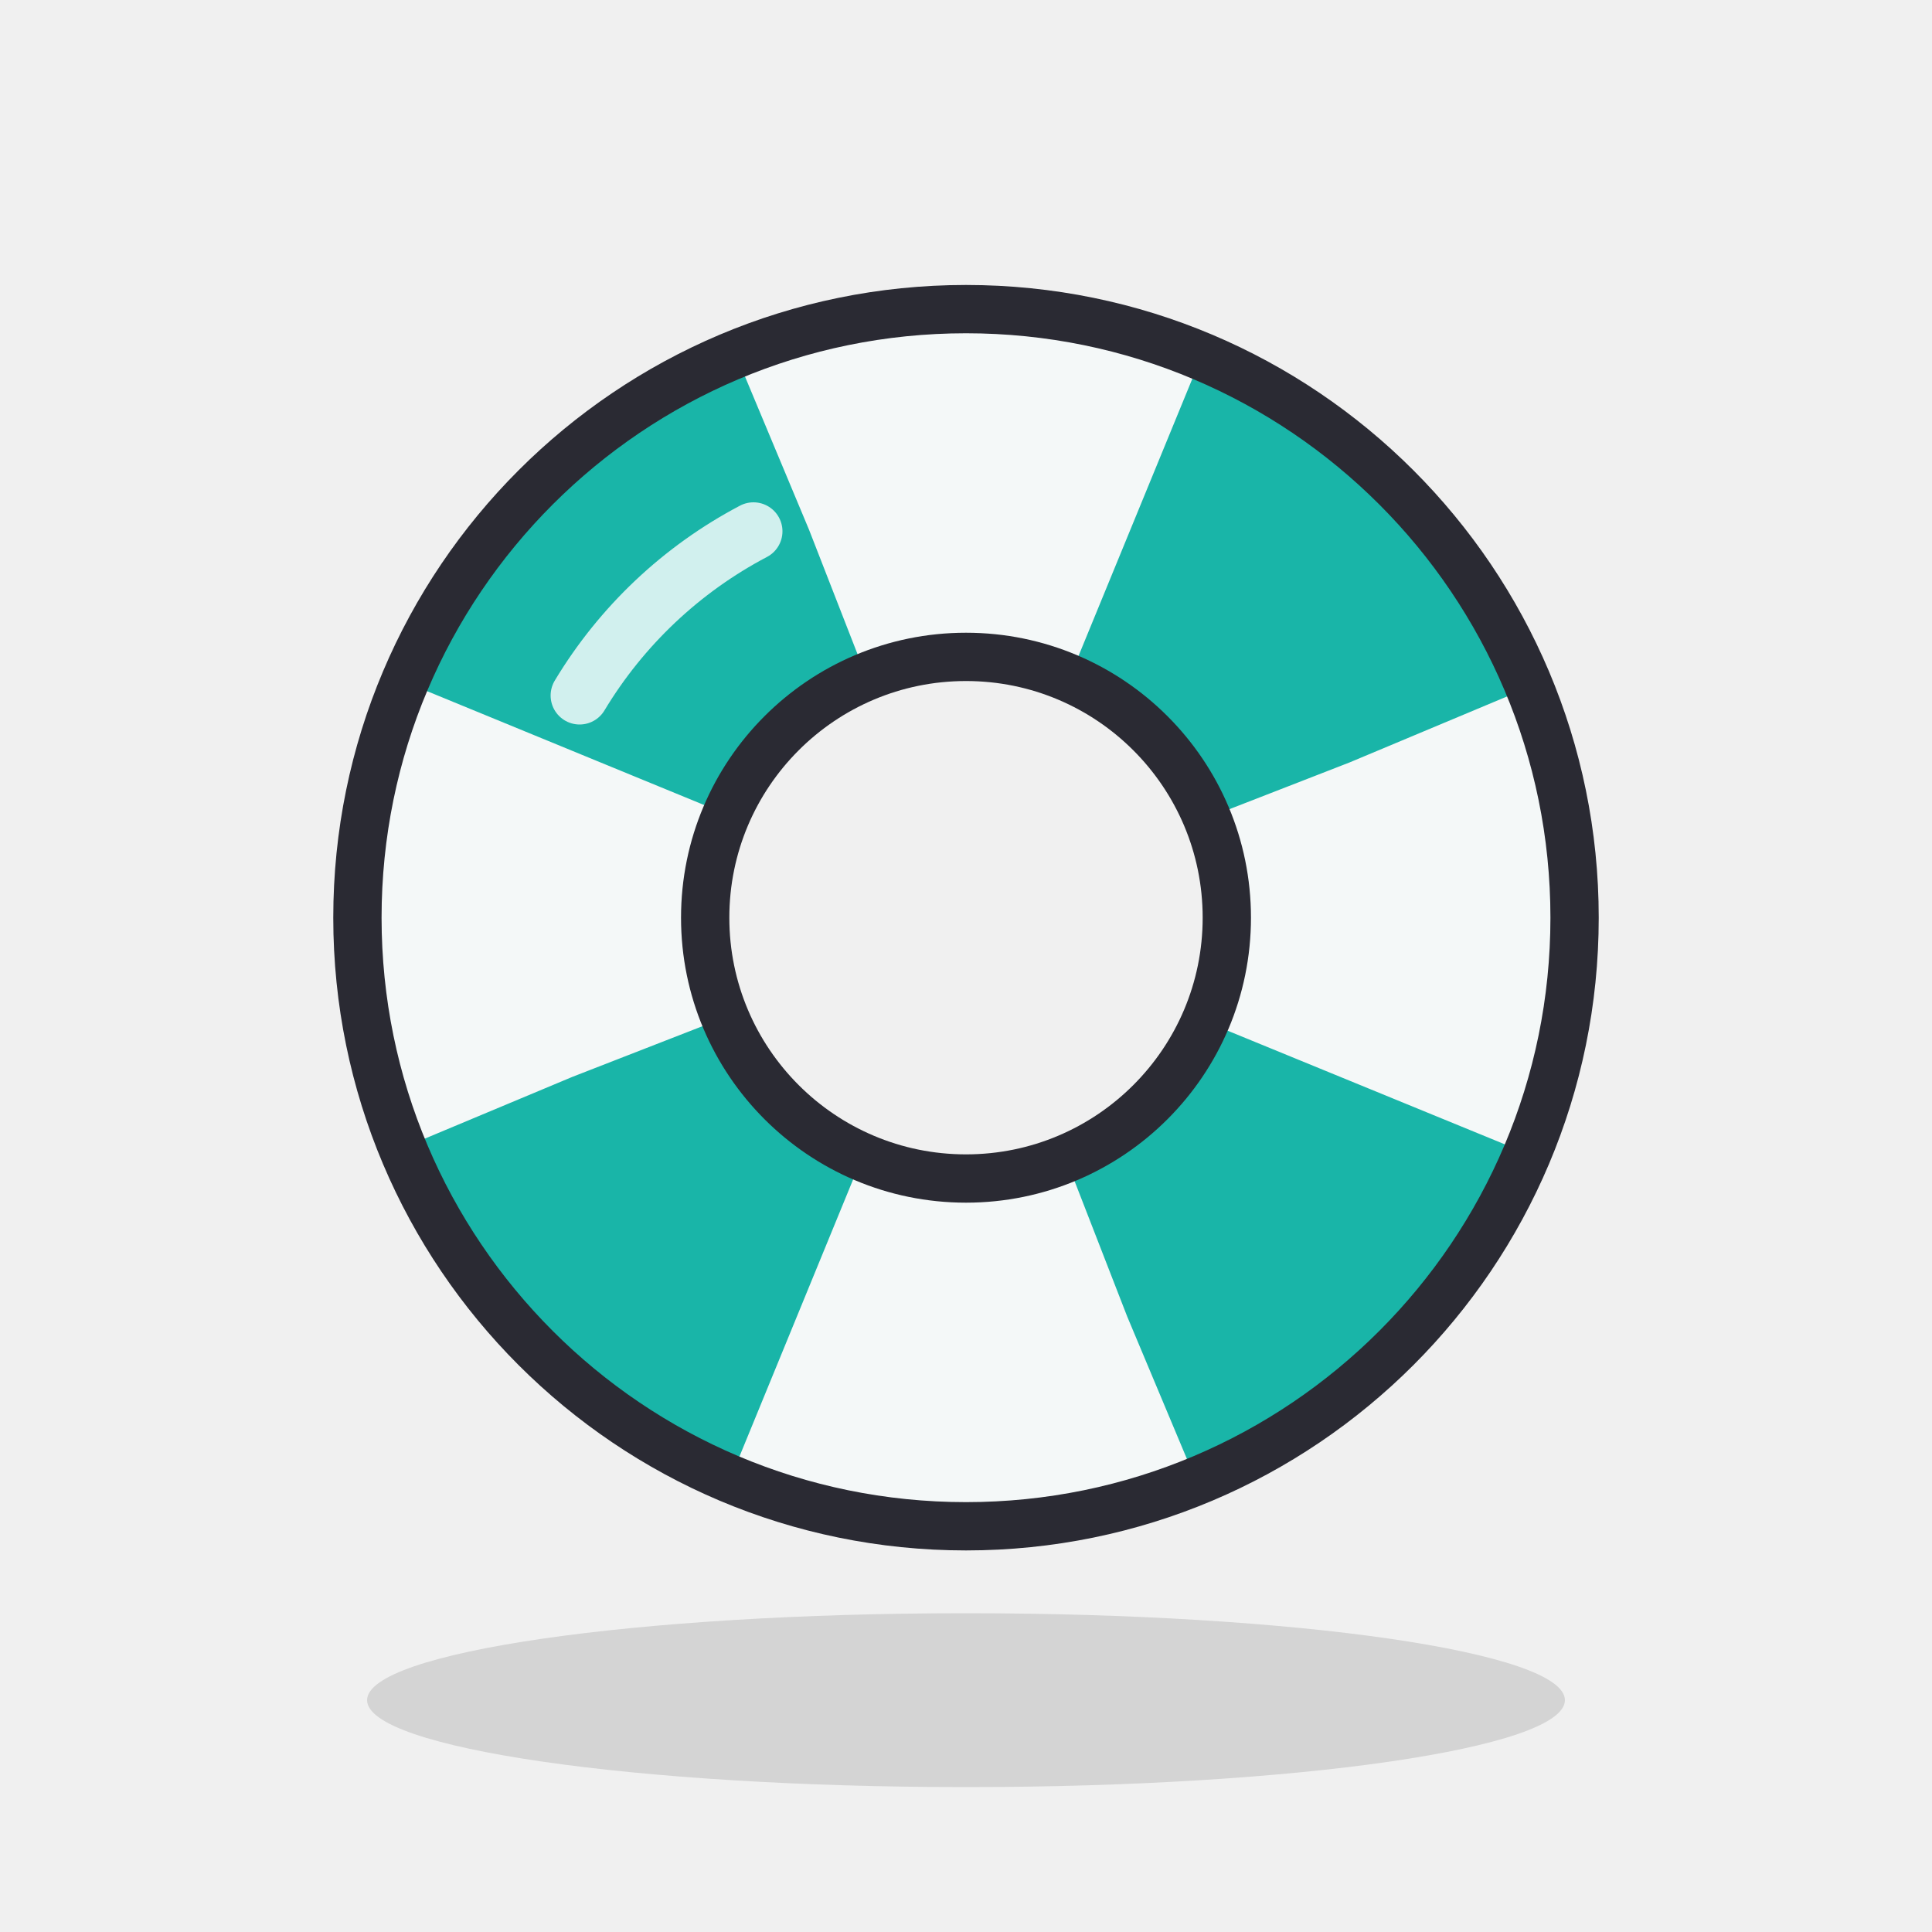
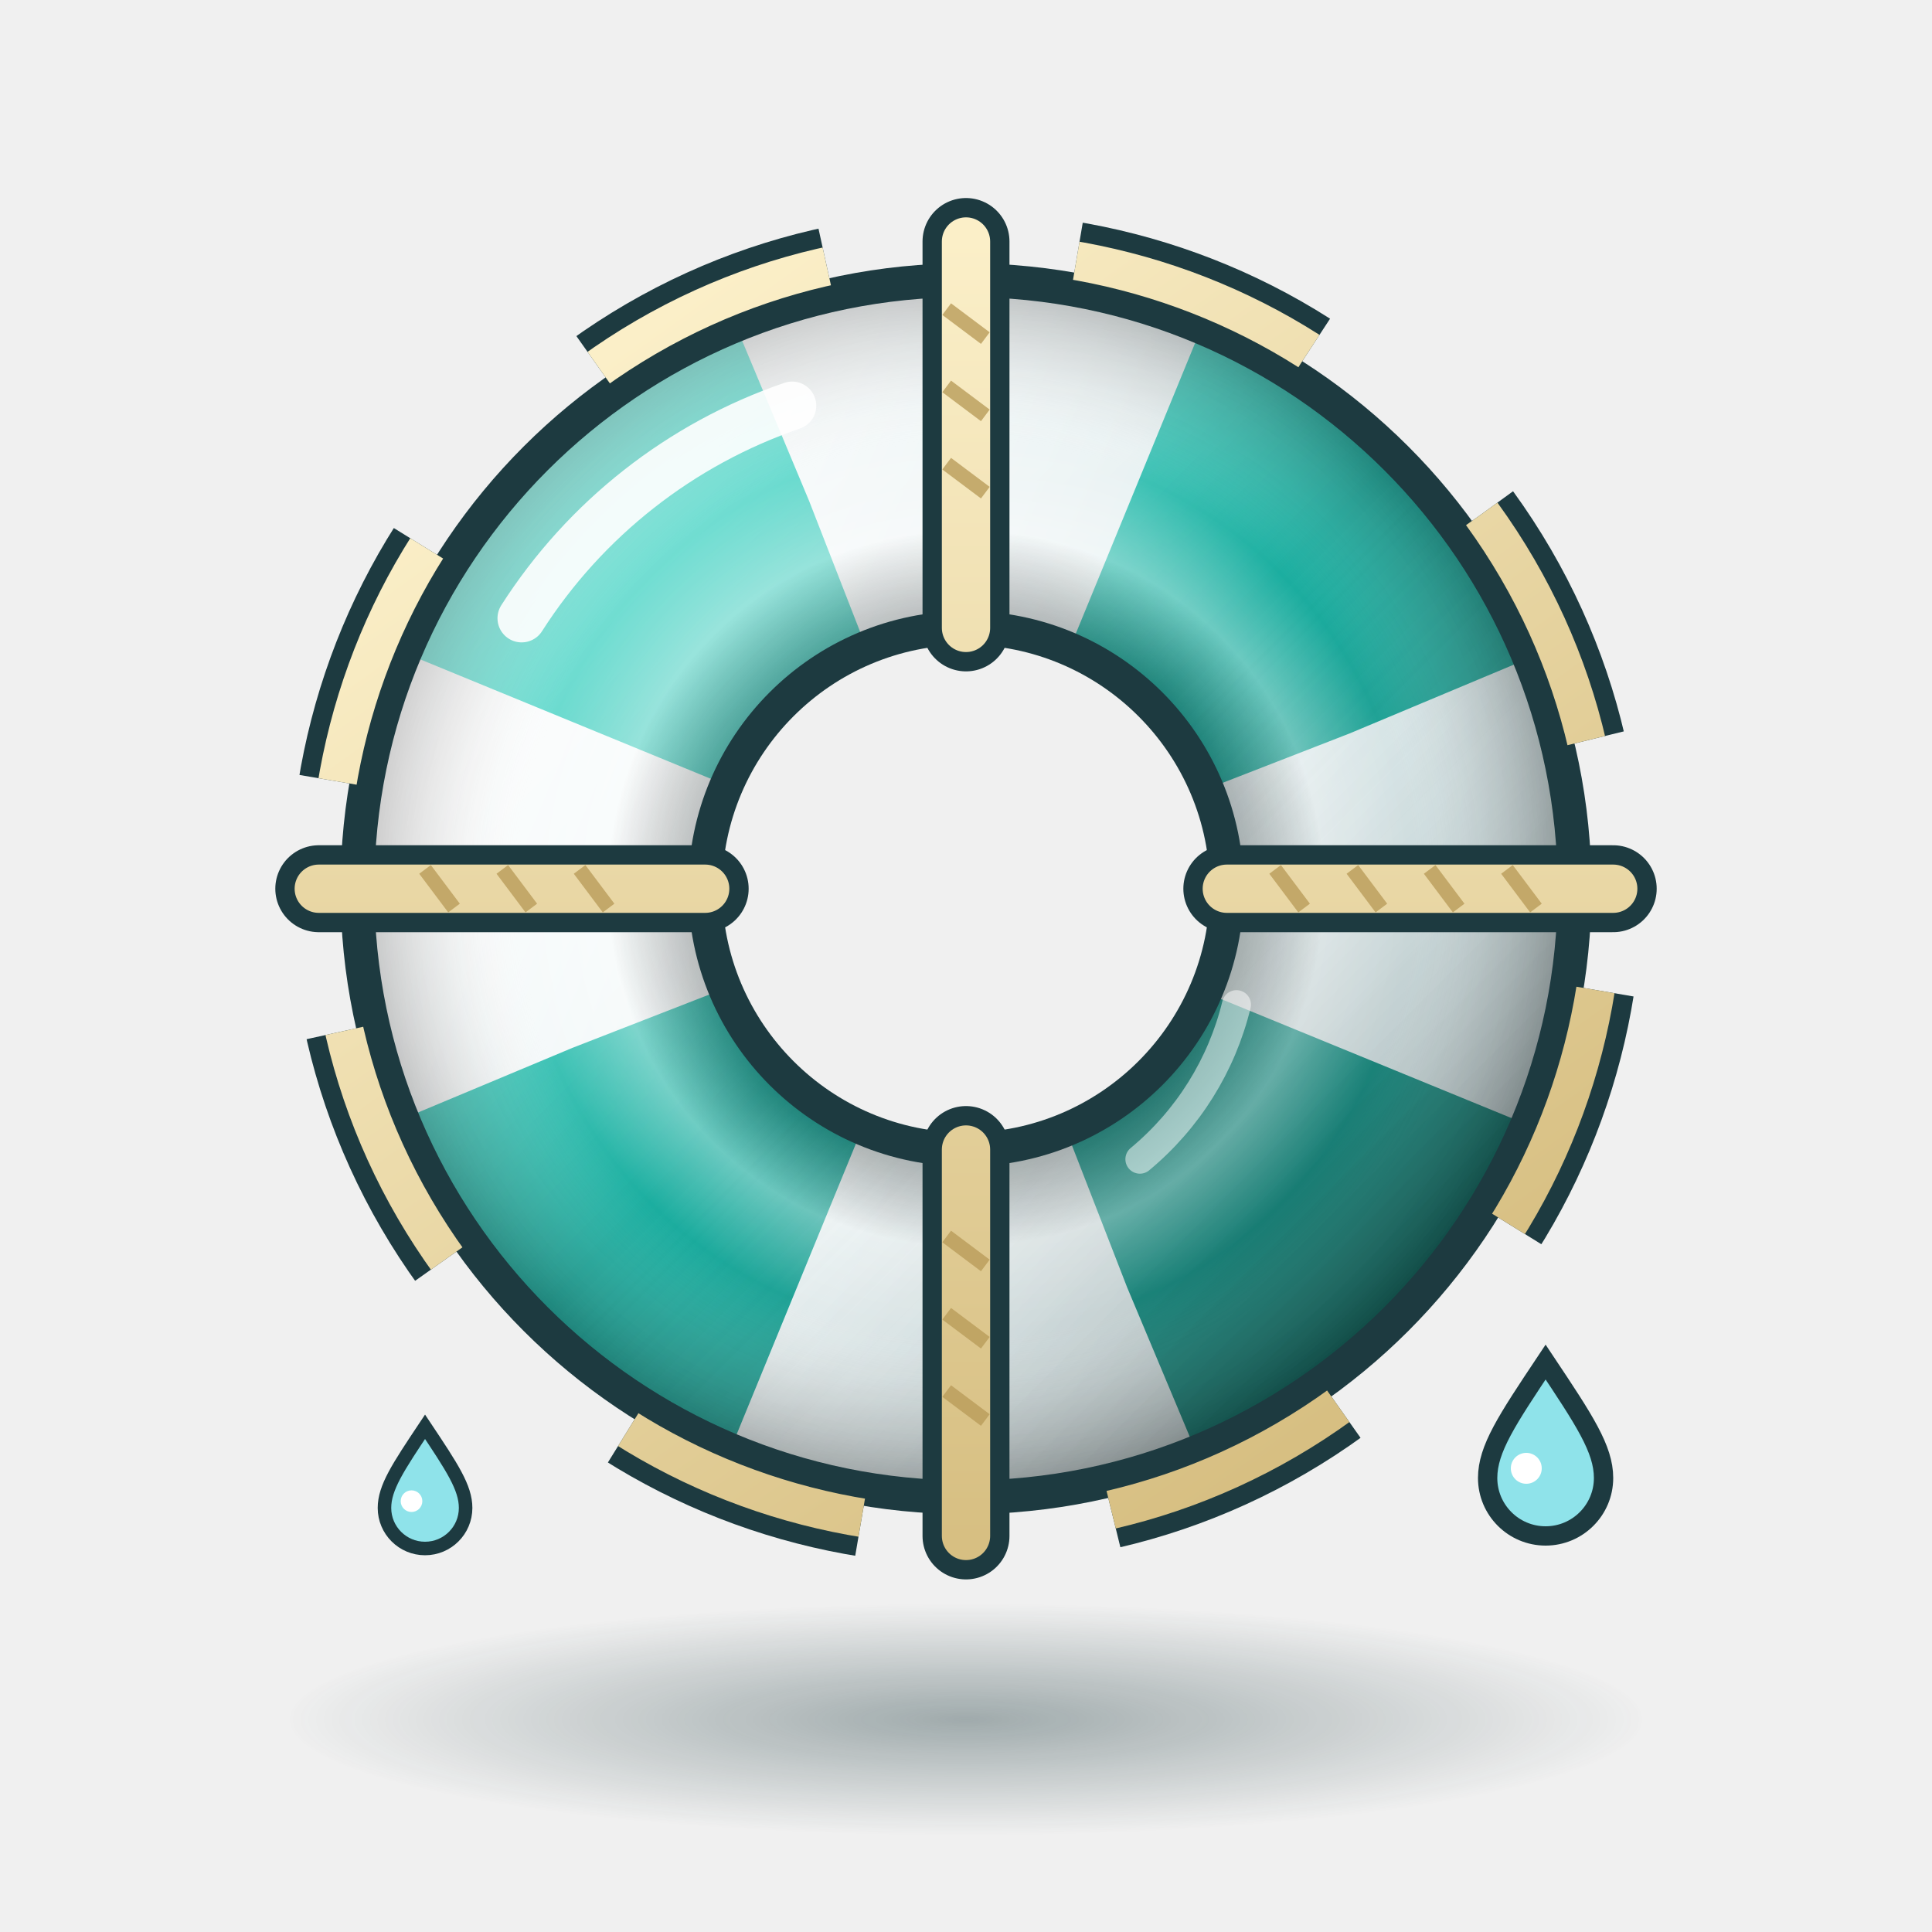
<svg xmlns="http://www.w3.org/2000/svg" viewBox="0 0 200 200">
-   <ellipse cx="100" cy="176" rx="62" ry="9" fill="#000" opacity=".12" />
-   <circle cx="100" cy="95" r="45" fill="none" stroke="#19b5a8" stroke-width="36" />
-   <circle cx="100" cy="95" r="45" fill="none" stroke="#f4f8f8" stroke-width="36" stroke-dasharray="35.34 35.34" transform="rotate(-22 100 95)" />
-   <g stroke="#2a2a33" stroke-width="5" stroke-linejoin="round" stroke-linecap="round">
-     <circle cx="100" cy="95" r="63" fill="none" />
-     <circle cx="100" cy="95" r="27" fill="none" />
+   <defs>
+     <radialGradient id="sh">
+       <stop offset="0" stop-color="#0b2a2e" stop-opacity=".35" />
+       <stop offset="1" stop-color="#0b2a2e" stop-opacity="0" />
+     </radialGradient>
+     <linearGradient id="teal" x1="0" y1="0" x2="1" y2="1">
+       <stop offset="0" stop-color="#4fe0d0" />
+       <stop offset=".55" stop-color="#16a99b" />
+       <stop offset="1" stop-color="#0b7a70" />
+     </linearGradient>
+     <linearGradient id="white" x1="0" y1="0" x2="1" y2="1">
+       <stop offset="0" stop-color="#ffffff" />
+       <stop offset="1" stop-color="#cfe2e4" />
+     </linearGradient>
+     <radialGradient id="tube" gradientUnits="userSpaceOnUse" cx="100" cy="92" r="64">
+       <stop offset=".42" stop-color="#000" stop-opacity=".3" />
+       <stop offset=".58" stop-color="#fff" stop-opacity=".35" />
+       <stop offset=".72" stop-color="#fff" stop-opacity="0" />
+       <stop offset="1" stop-color="#000" stop-opacity=".35" />
+     </radialGradient>
+     <linearGradient id="lt" x1="0" y1="0" x2="1" y2="1">
+       <stop offset="0" stop-color="#fff" stop-opacity=".35" />
+       <stop offset=".5" stop-color="#fff" stop-opacity="0" />
+       <stop offset="1" stop-color="#000" stop-opacity=".25" />
+     </linearGradient>
+     <linearGradient id="rope" x1="0" y1="0" x2="0" y2="1">
+       <stop offset="0" stop-color="#fbefc8" />
+       <stop offset="1" stop-color="#d7bf82" />
+     </linearGradient>
+   </defs>
+   <ellipse cx="100" cy="178" rx="70" ry="12" fill="url(#sh)" />
+   <circle cx="100" cy="92" r="45" fill="none" stroke="url(#teal)" stroke-width="36" />
+   <circle cx="100" cy="92" r="45" fill="none" stroke="url(#white)" stroke-width="36" stroke-dasharray="35.34 35.34" transform="rotate(-22 100 92)" />
+   <circle cx="100" cy="92" r="45" fill="none" stroke="url(#tube)" stroke-width="36" />
+   <circle cx="100" cy="92" r="45" fill="none" stroke="url(#lt)" stroke-width="36" />
+   <circle cx="100" cy="92" r="63" fill="none" stroke="#1d3a40" stroke-width="3.5" />
+   <circle cx="100" cy="92" r="27" fill="none" stroke="#1d3a40" stroke-width="3.5" />
+   <circle cx="100" cy="92" r="66" fill="none" stroke="#1d3a40" stroke-width="8" stroke-dasharray="26 26" transform="rotate(-36 100 92)" />
+   <circle cx="100" cy="92" r="66" fill="none" stroke="url(#rope)" stroke-width="4" stroke-dasharray="26 26" transform="rotate(-36 100 92)" />
+   <g stroke="#1d3a40" stroke-width="9" stroke-linecap="round">
+     <path d="M127 92H167M73 92H33M100 65V25M100 119V159" />
  </g>
-   <path d="M60 72 A46 46 0 0 1 78 55" fill="none" stroke="#fff" stroke-width="6" stroke-linecap="round" opacity=".8" />
+   <g stroke="url(#rope)" stroke-width="5" stroke-linecap="round">
+     <path d="M127 92H167M73 92H33M100 65V25M100 119V159" />
+   </g>
+   <g stroke="#b99c5a" stroke-width="1.5" opacity=".8">
+     <path d="M132 90l3 4M140 90l3 4M148 90l3 4M156 90l3 4M44 90l3 4M52 90l3 4M60 90l3 4M98 32l4 3M98 40l4 3M98 48l4 3M98 128l4 3M98 136l4 3M98 144l4 3" />
+   </g>
+   <path d="M54 64A54 54 0 0 1 82 42" fill="none" stroke="#fff" stroke-width="5" stroke-linecap="round" opacity=".9" />
+   <path d="M118 120A30 30 0 0 0 128 104" fill="none" stroke="#fff" stroke-width="3" stroke-linecap="round" opacity=".5" />
+   <path transform="translate(160 150) scale(1)" d="M0-9C4-3 6 0 6 3A6 6 0 0 1-6 3C-6 0-4-3 0-9Z" fill="#8fe3ea" stroke="#1d3a40" stroke-width="2" />
+   <circle transform="translate(160 150) scale(1)" cx="-2" cy="2" r="1.6" fill="#fff" />
+   <path transform="translate(44 154) scale(0.7)" d="M0-9C4-3 6 0 6 3A6 6 0 0 1-6 3C-6 0-4-3 0-9Z" fill="#8fe3ea" stroke="#1d3a40" stroke-width="2" />
+   <circle transform="translate(44 154) scale(0.7)" cx="-2" cy="2" r="1.6" fill="#fff" />
</svg>
